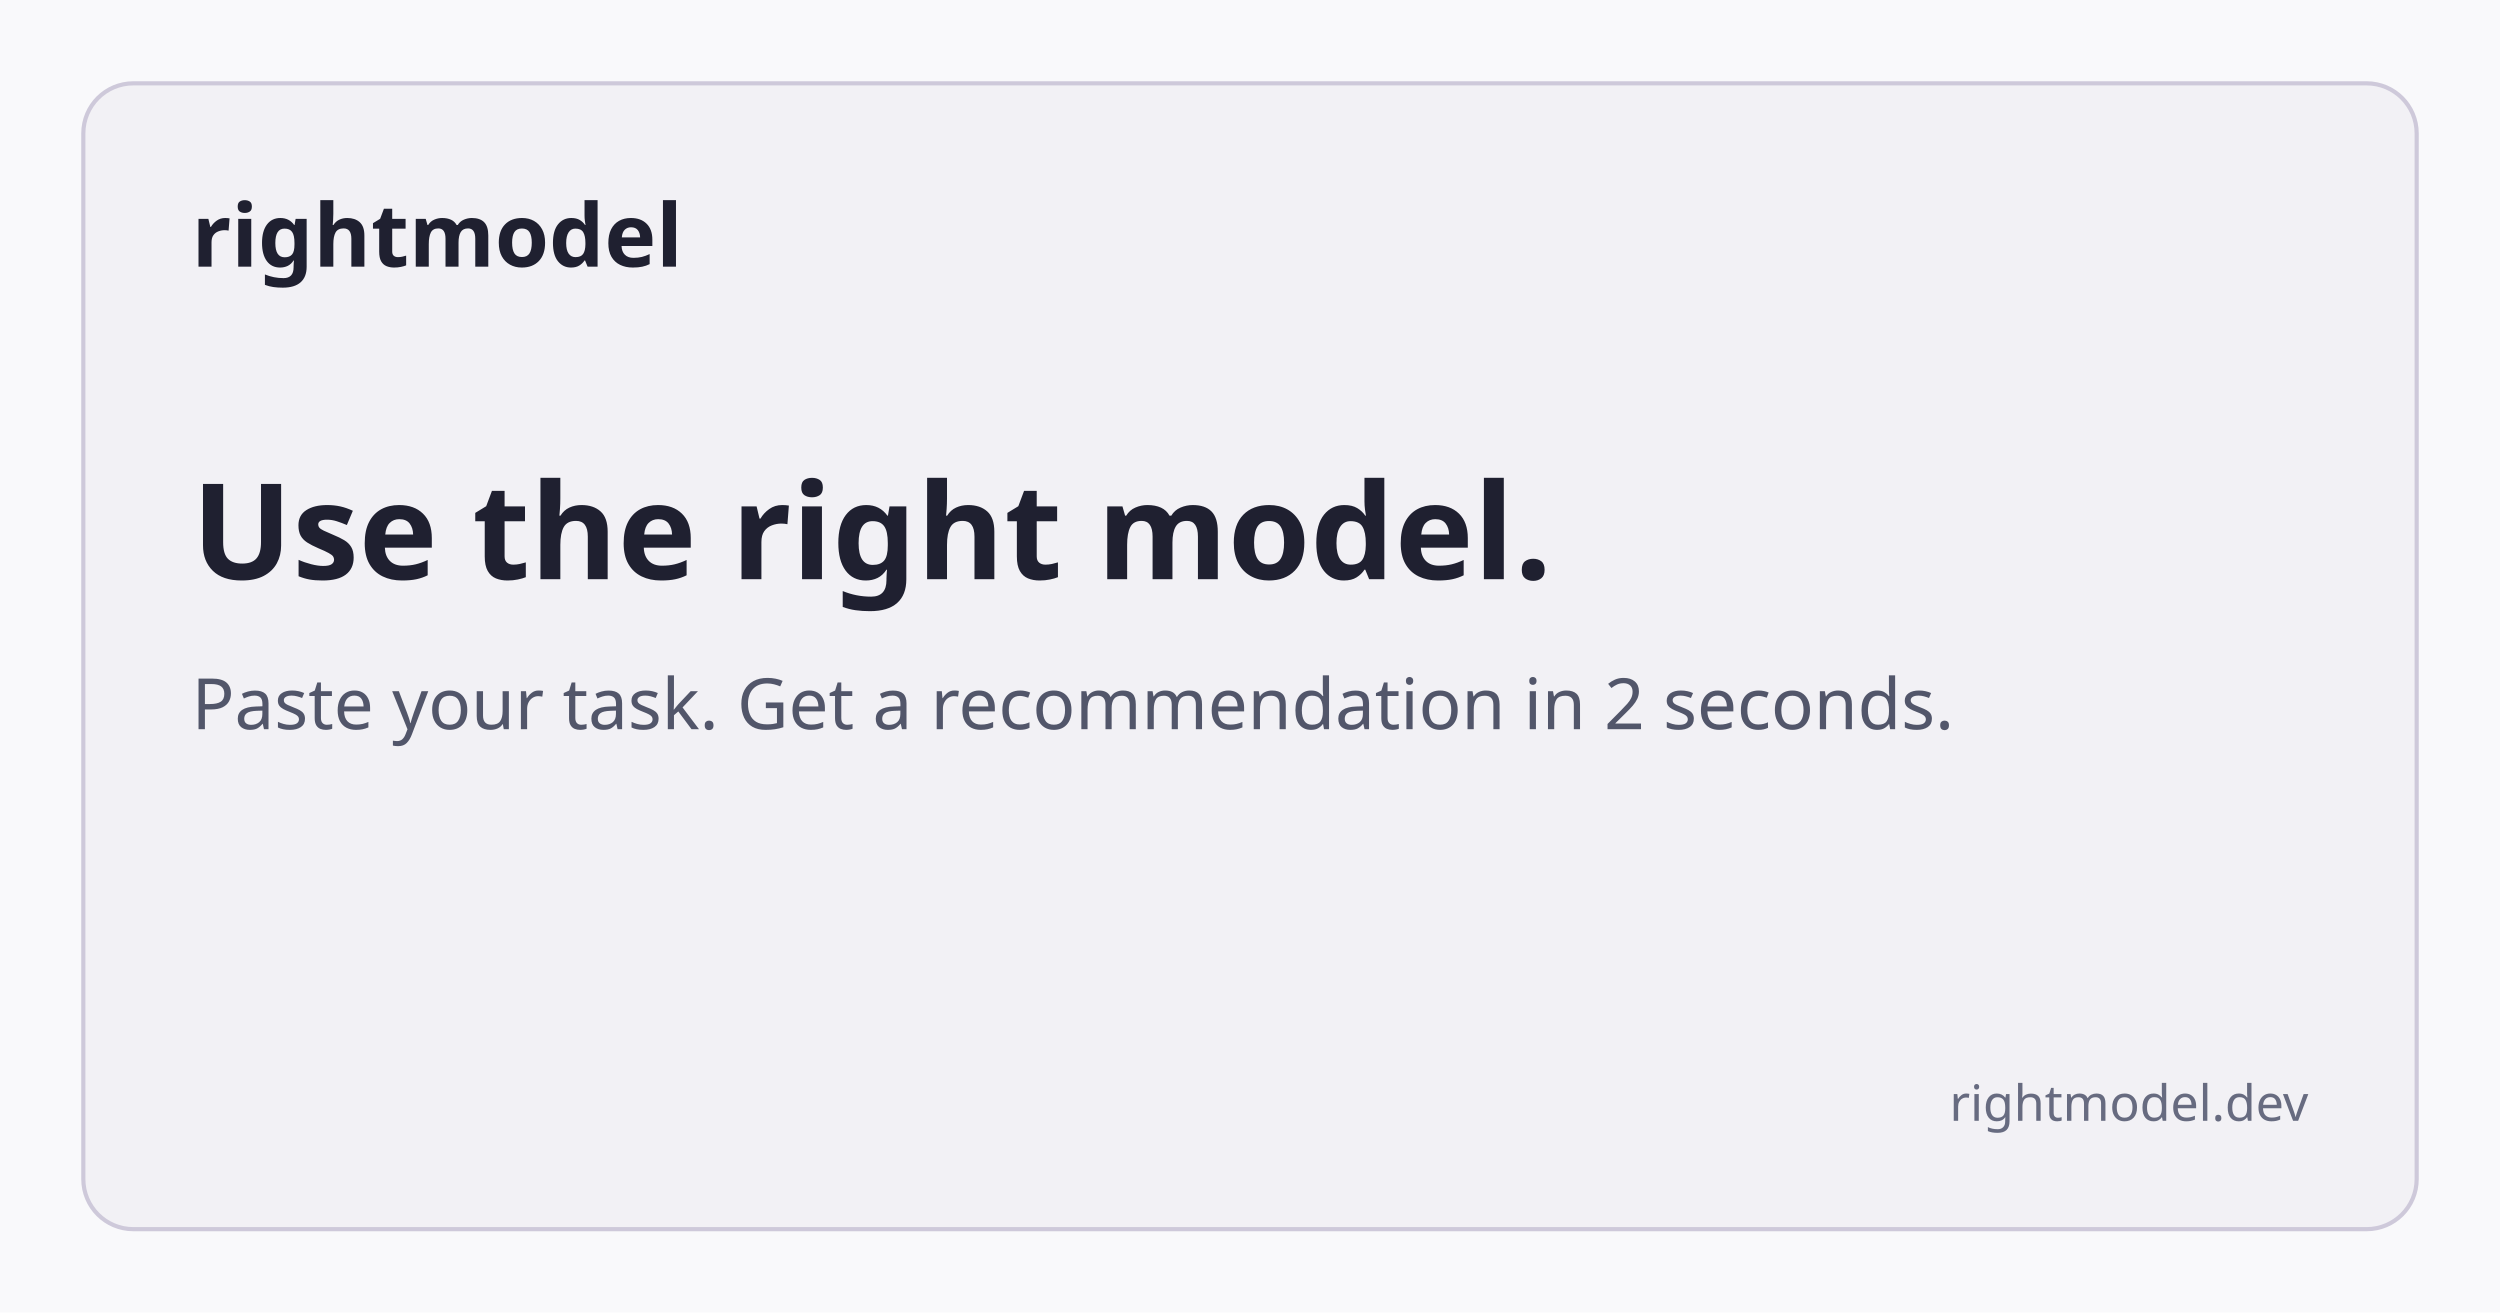
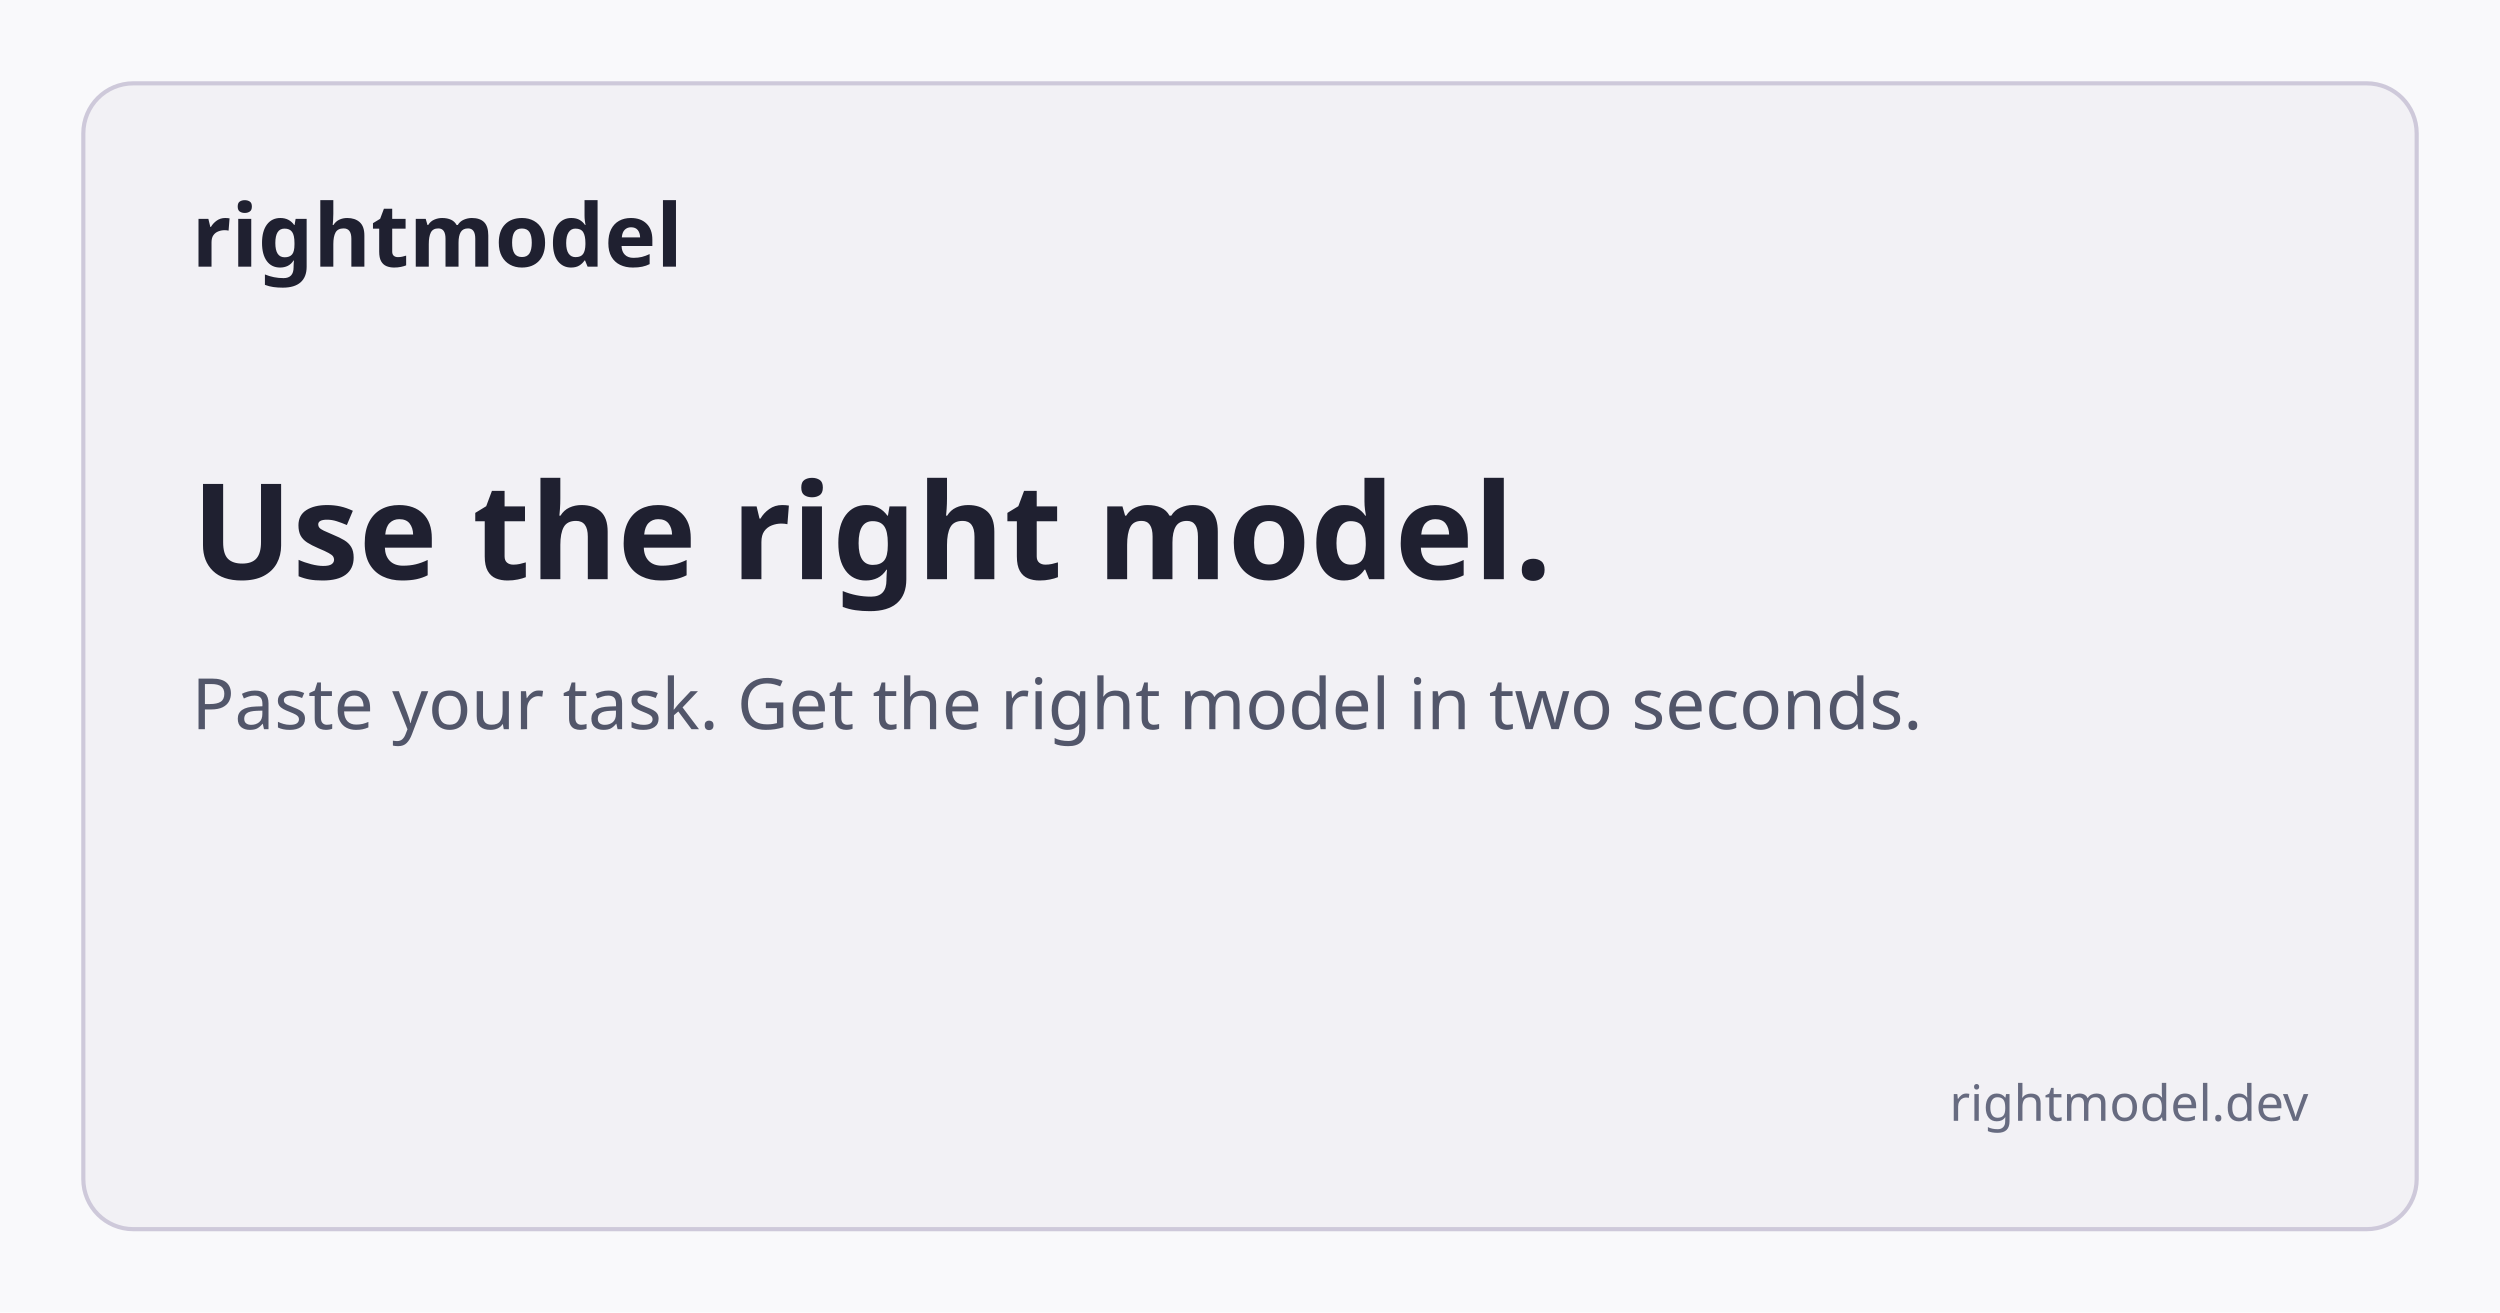
<svg xmlns="http://www.w3.org/2000/svg" width="1200" height="630" viewBox="0 0 1200 630">
  <rect width="1200" height="630" fill="#f9f9fb" />
  <rect x="40" y="40" width="1120" height="550" rx="24" fill="#f2f1f5" stroke="#cec9da" stroke-width="2" />
  <g font-family="-apple-system,BlinkMacSystemFont,'Segoe UI','Noto Sans',Helvetica,Arial,sans-serif" fill="#1f2030">
    <text x="92" y="128" font-size="42" font-weight="600">rightmodel</text>
    <text x="92" y="278" font-size="64" font-weight="600">Use the right model.</text>
-     <text x="92" y="350" font-size="34" fill="#52566a">Paste your task. Get a recommendation in 2 seconds.</text>
+     <text x="92" y="350" font-size="34" fill="#52566a">Paste your task. Get the right model in two seconds.</text>
    <text x="1108" y="538" text-anchor="end" font-size="24" fill="#676b80">rightmodel.dev</text>
  </g>
</svg>
